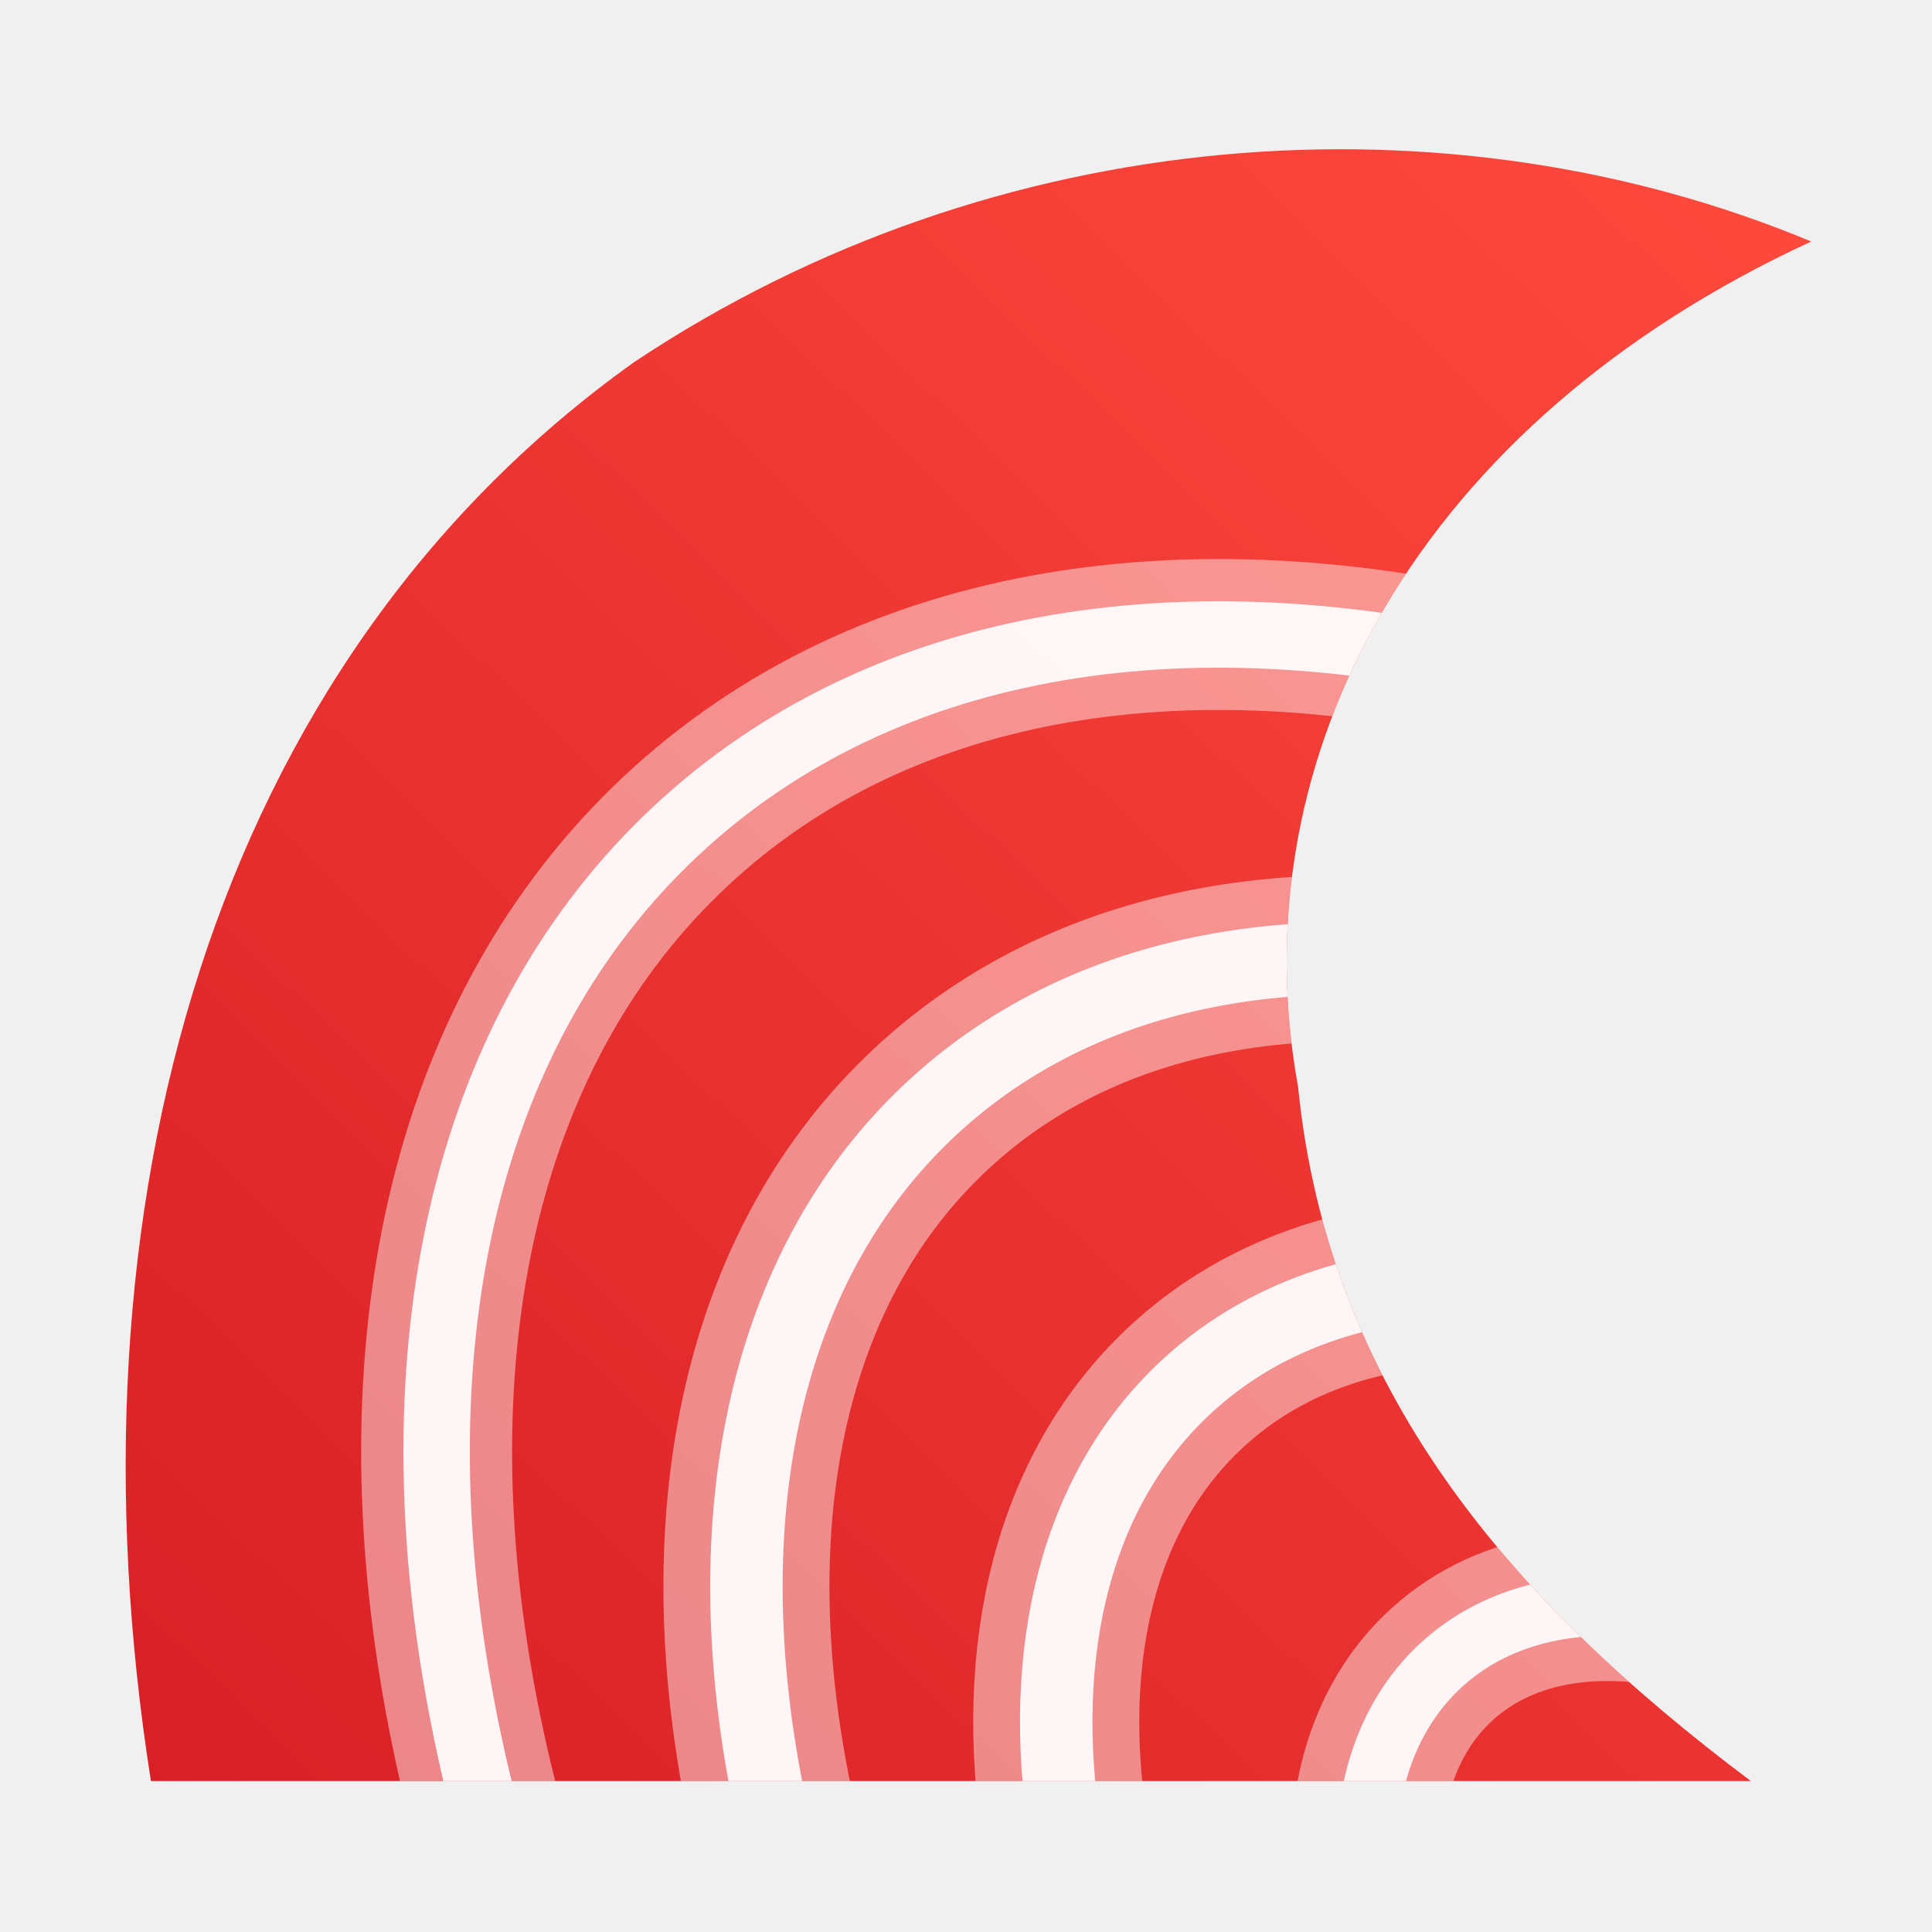
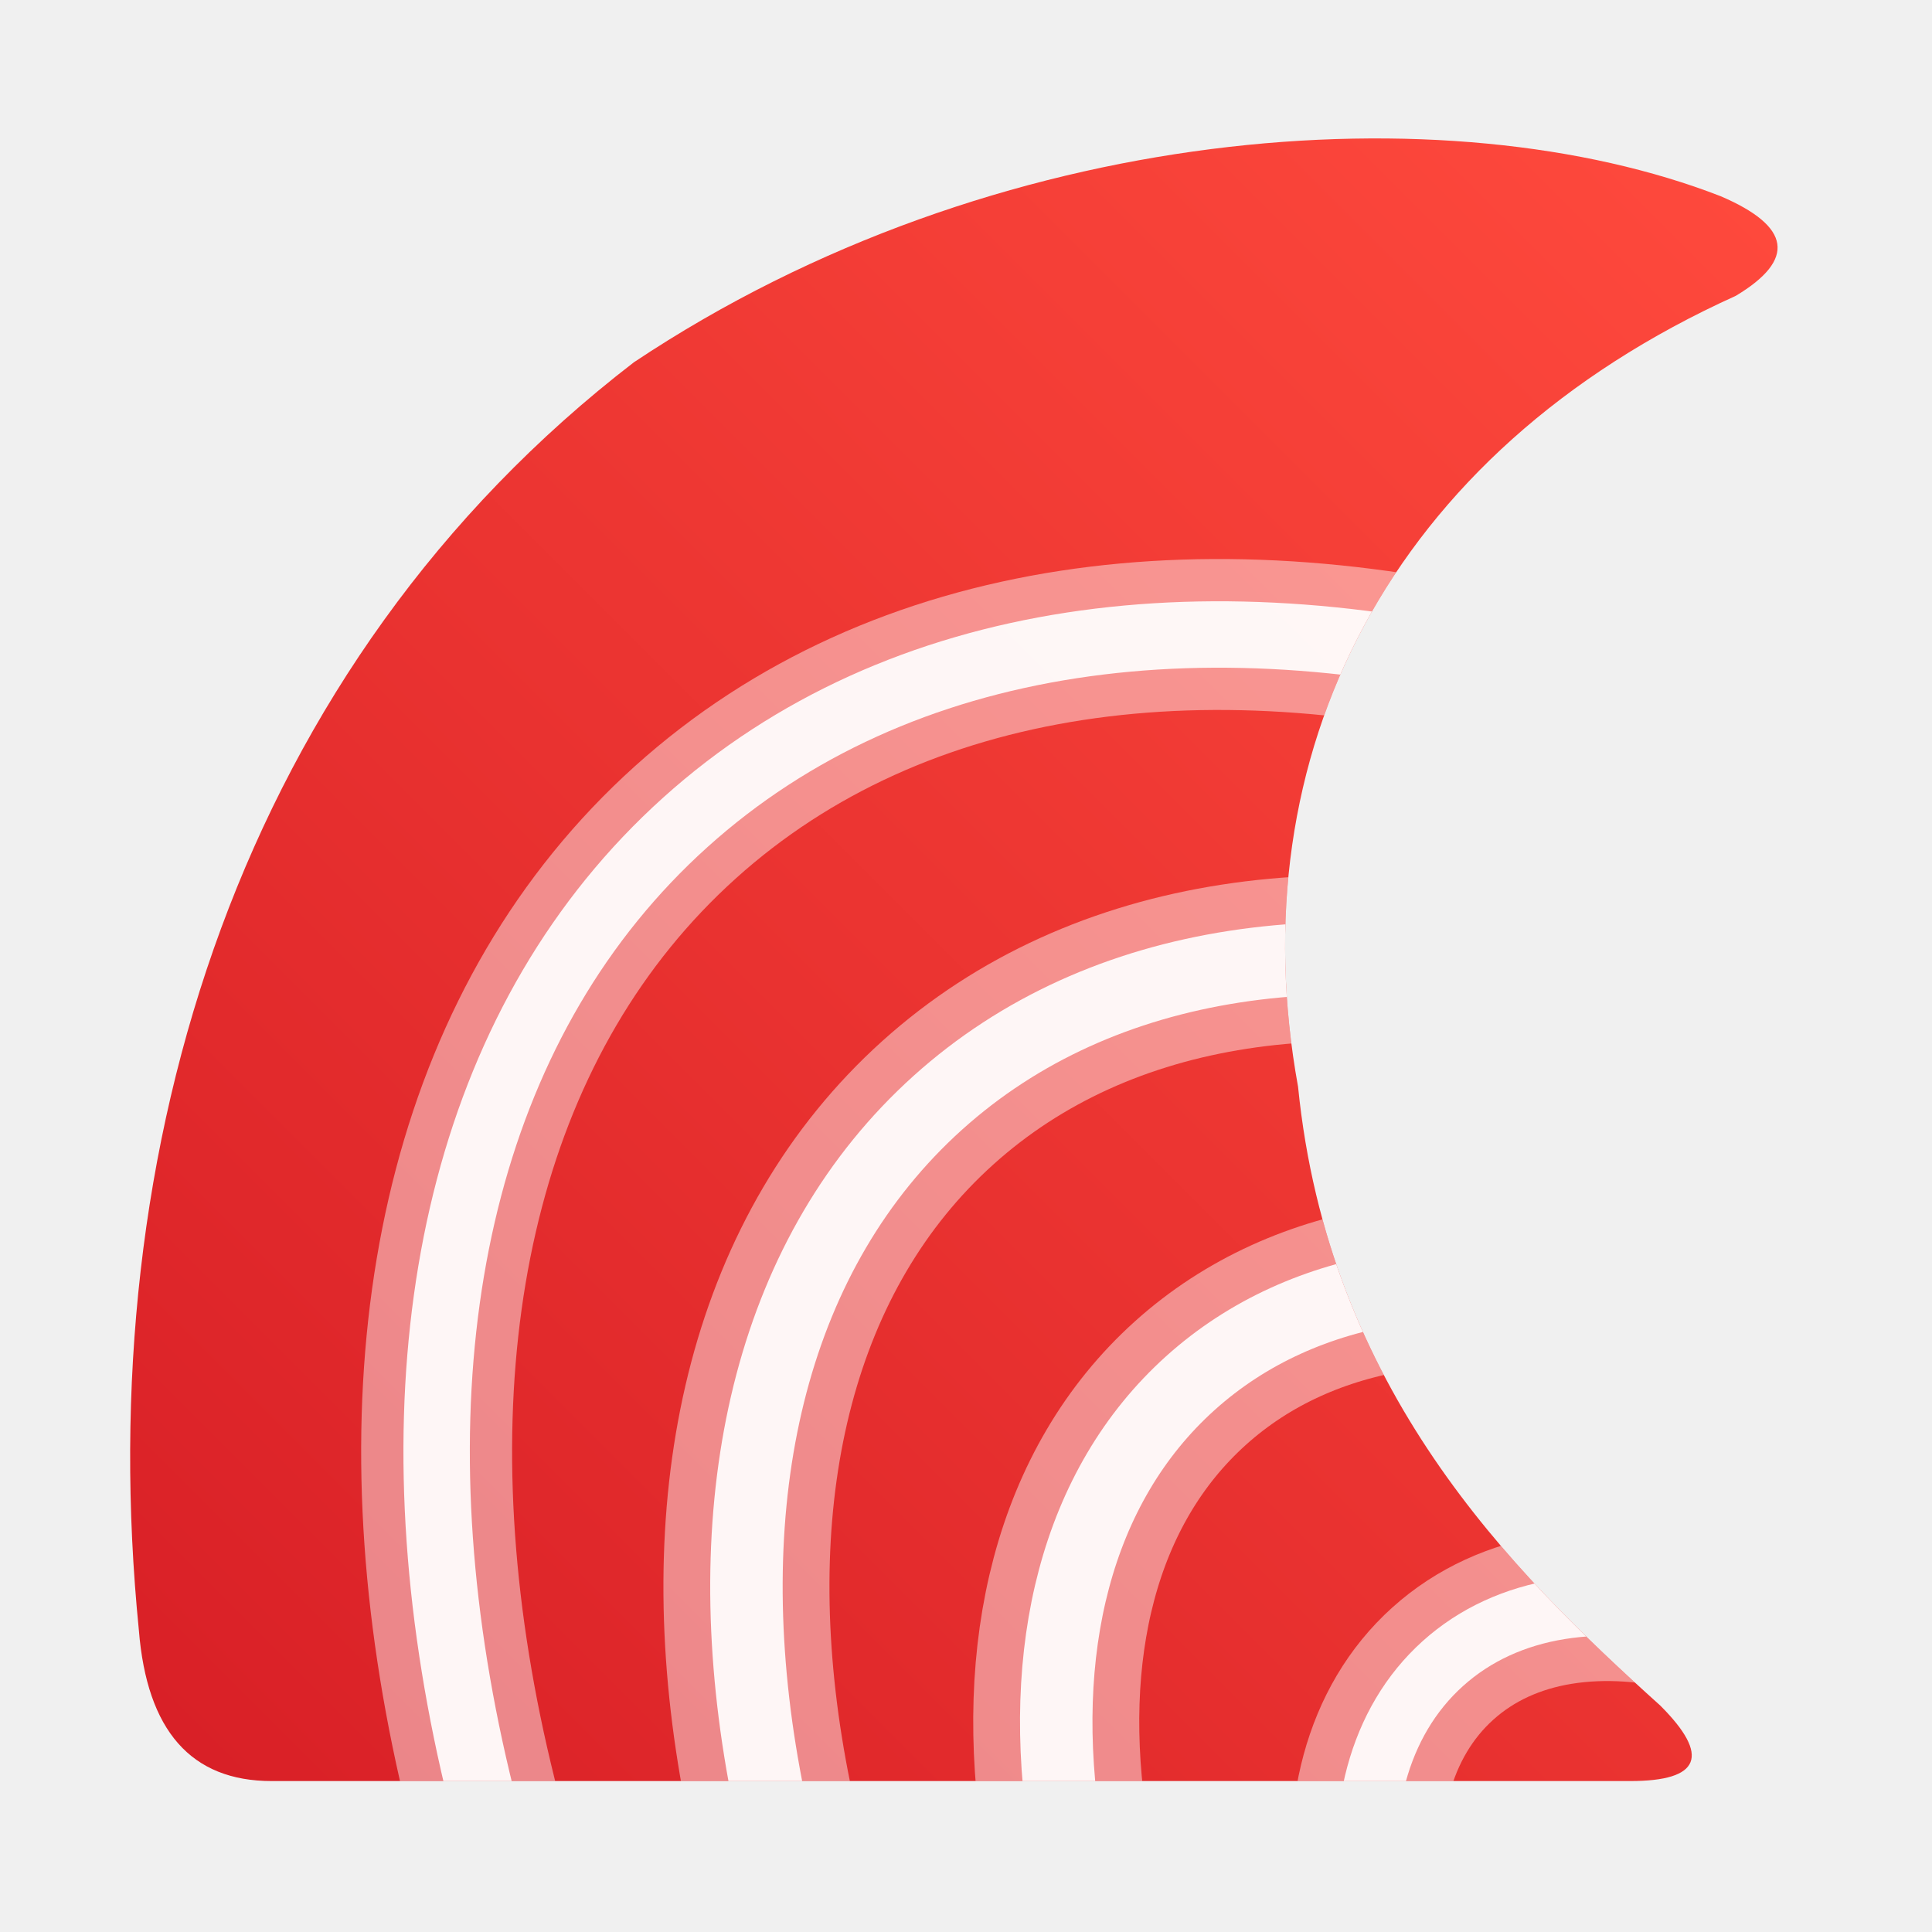
<svg xmlns="http://www.w3.org/2000/svg" viewBox="0 0 64 64">
  <defs>
    <linearGradient id="flesh" x1="0" y1="1" x2="1" y2="0">
      <stop offset="0" stop-color="#d81f26" />
      <stop offset="1" stop-color="#ff4a3d" />
    </linearGradient>
    <clipPath id="slice">
-       <path d="M5 59 C2 40 7 22 21 12 C33 4 48 3 60 8 C47 14 41 25 43 36 C44 46 50 53 58 59 Z" />
+       <path d="M4.6 54 C3 38 8 22 21 12 C33 4 48 3 57 6.5 Q60.5 8 57.5 9.8 C46 15 41 25 43 36 C44 46 50 52 55 56.5 Q57.5 59 54 59 L9 59 Q5 59 4.6 54 Z" />
    </clipPath>
  </defs>
-   <path d="M5 59 C2 40 7 22 21 12 C33 4 48 3 60 8 C47 14 41 25 43 36 C44 46 50 53 58 59 Z" fill="url(#flesh)" />
+   <path d="M4.6 54 C3 38 8 22 21 12 C33 4 48 3 57 6.5 Q60.5 8 57.5 9.8 C46 15 41 25 43 36 C44 46 50 52 55 56.5 Q57.5 59 54 59 L9 59 Q5 59 4.6 54 Z" fill="url(#flesh)" />
  <g clip-path="url(#slice)" fill="none" stroke="#fff">
    <g transform="rotate(48 58.5 67)">
      <g stroke-opacity="0.45">
        <ellipse cx="58.5" cy="67" rx="16" ry="10.5" stroke-width="5" />
        <ellipse cx="58.5" cy="67" rx="28.5" ry="18.5" stroke-width="5.5" />
        <ellipse cx="58.5" cy="67" rx="41" ry="26.5" stroke-width="5.5" />
        <ellipse cx="58.5" cy="67" rx="53.5" ry="34.5" stroke-width="5" />
      </g>
      <g stroke-opacity="0.92">
        <ellipse cx="58.5" cy="67" rx="16" ry="10.5" stroke-width="2" />
        <ellipse cx="58.5" cy="67" rx="28.5" ry="18.5" stroke-width="2.4" />
        <ellipse cx="58.5" cy="67" rx="41" ry="26.5" stroke-width="2.4" />
        <ellipse cx="58.5" cy="67" rx="53.5" ry="34.5" stroke-width="2.2" />
      </g>
    </g>
  </g>
</svg>
